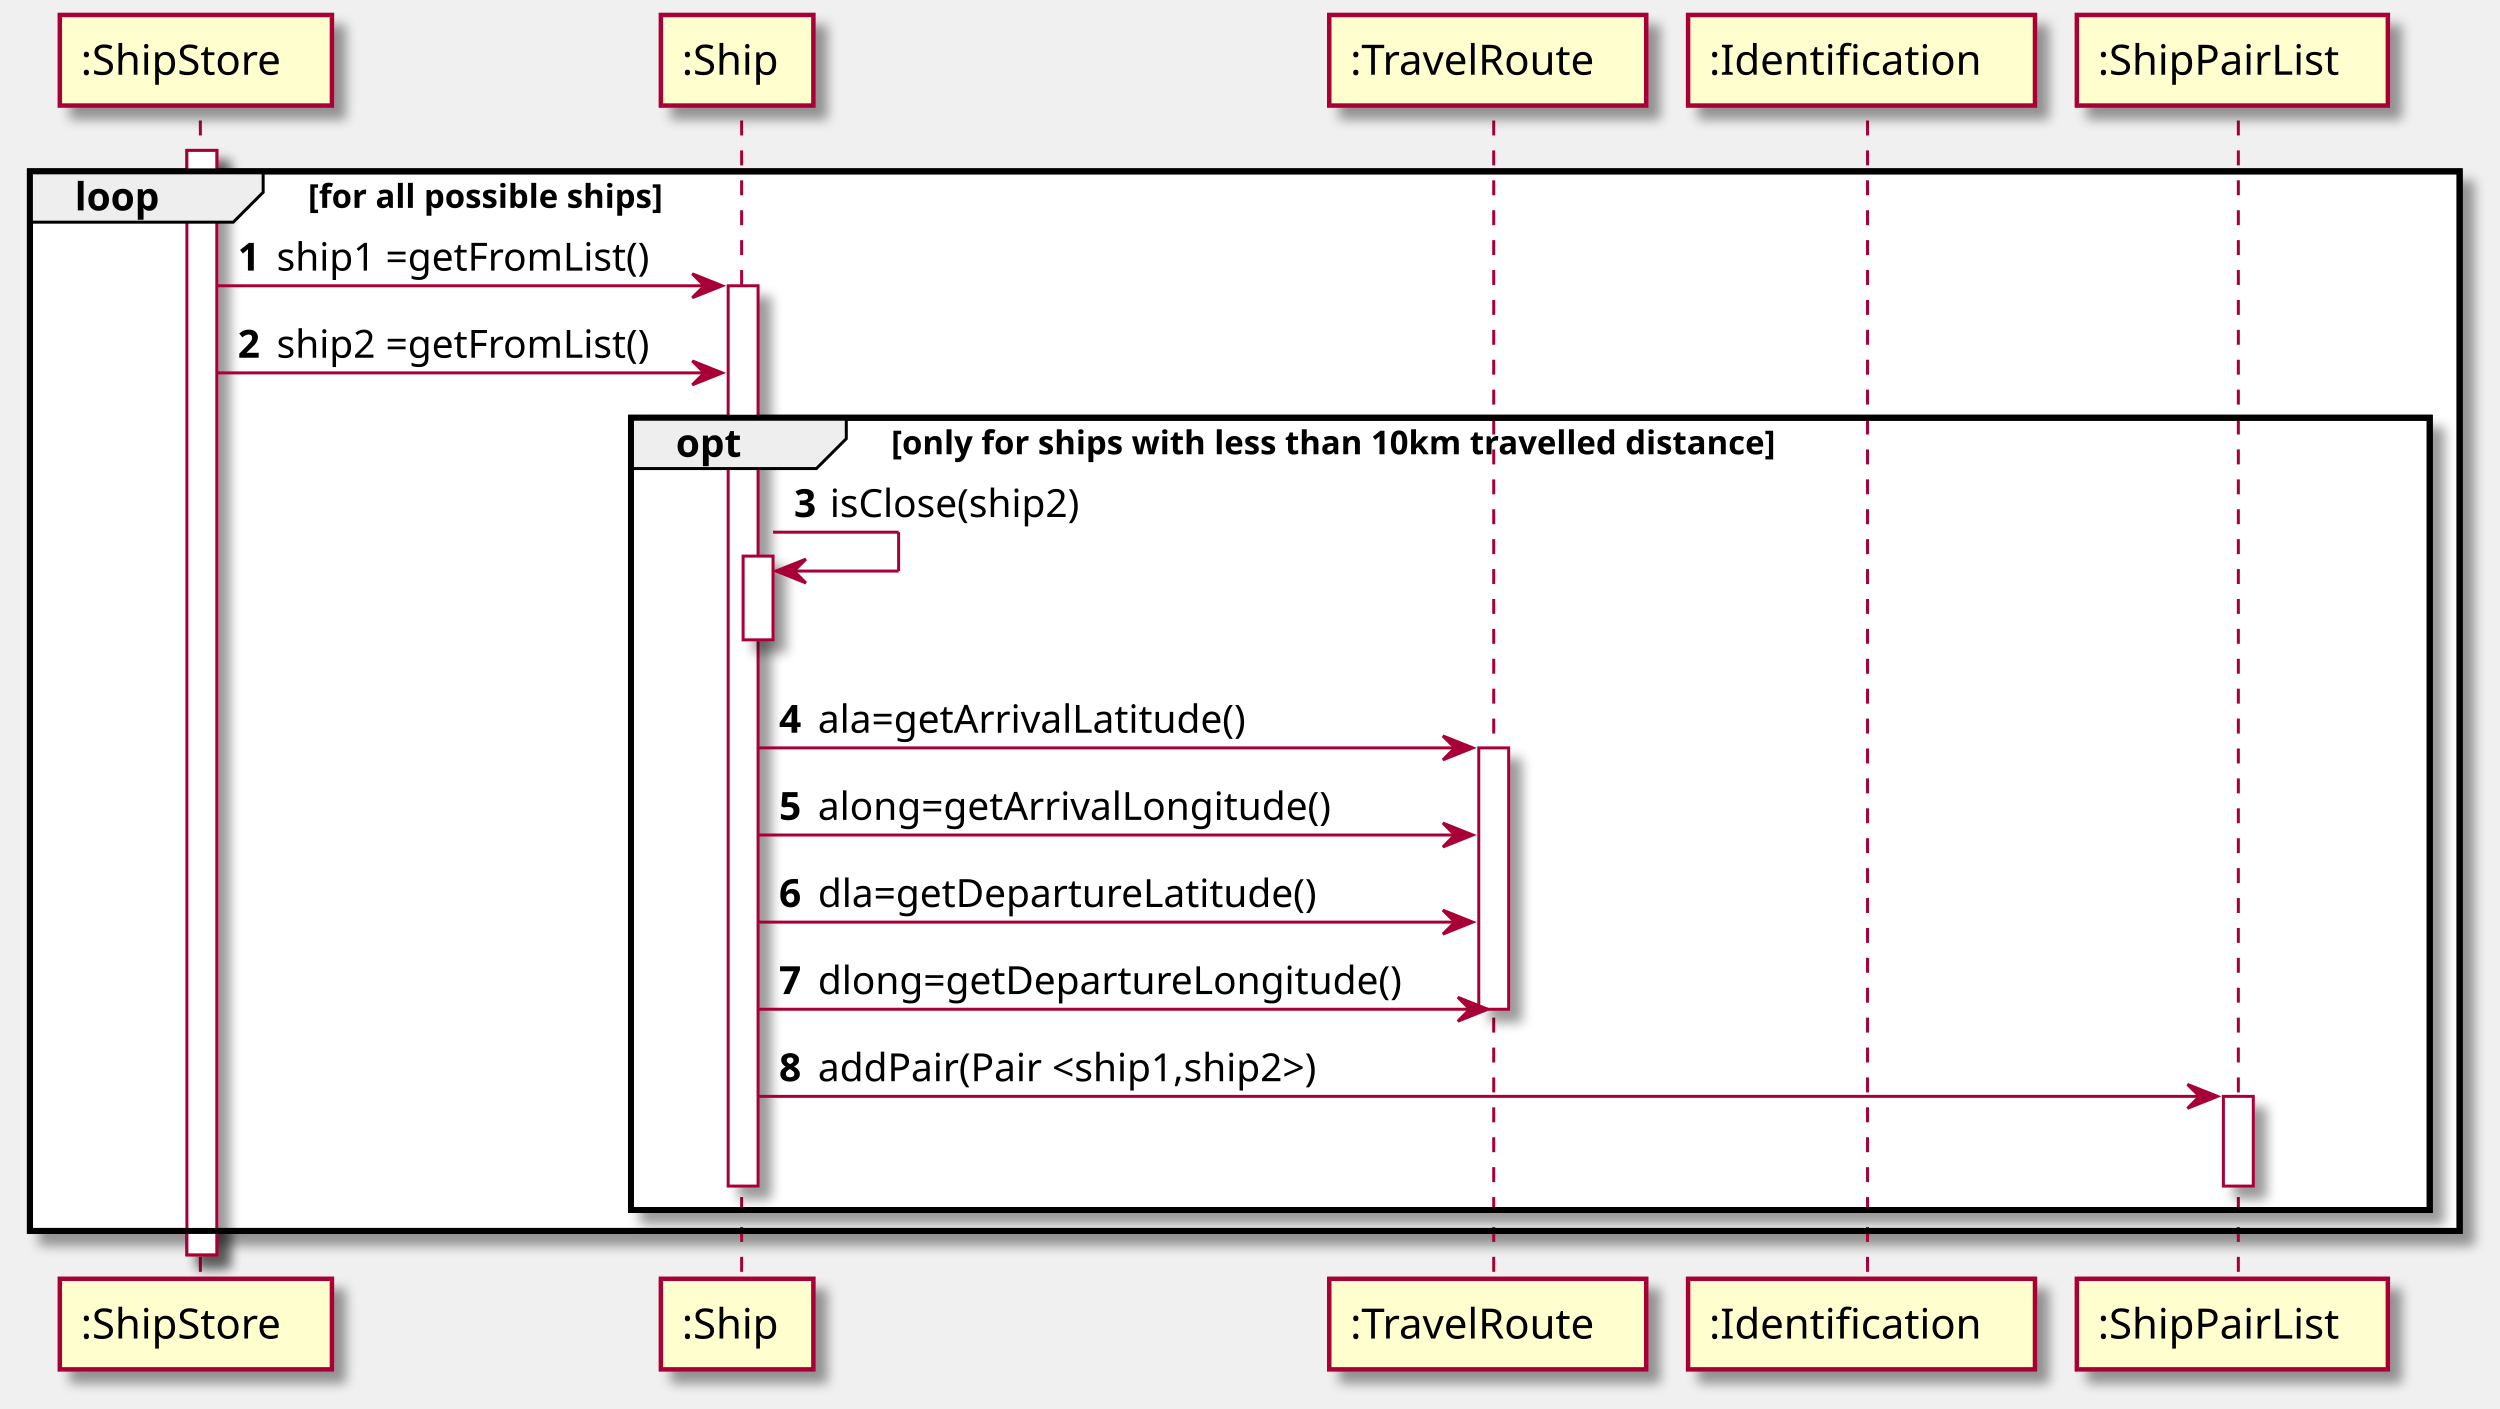
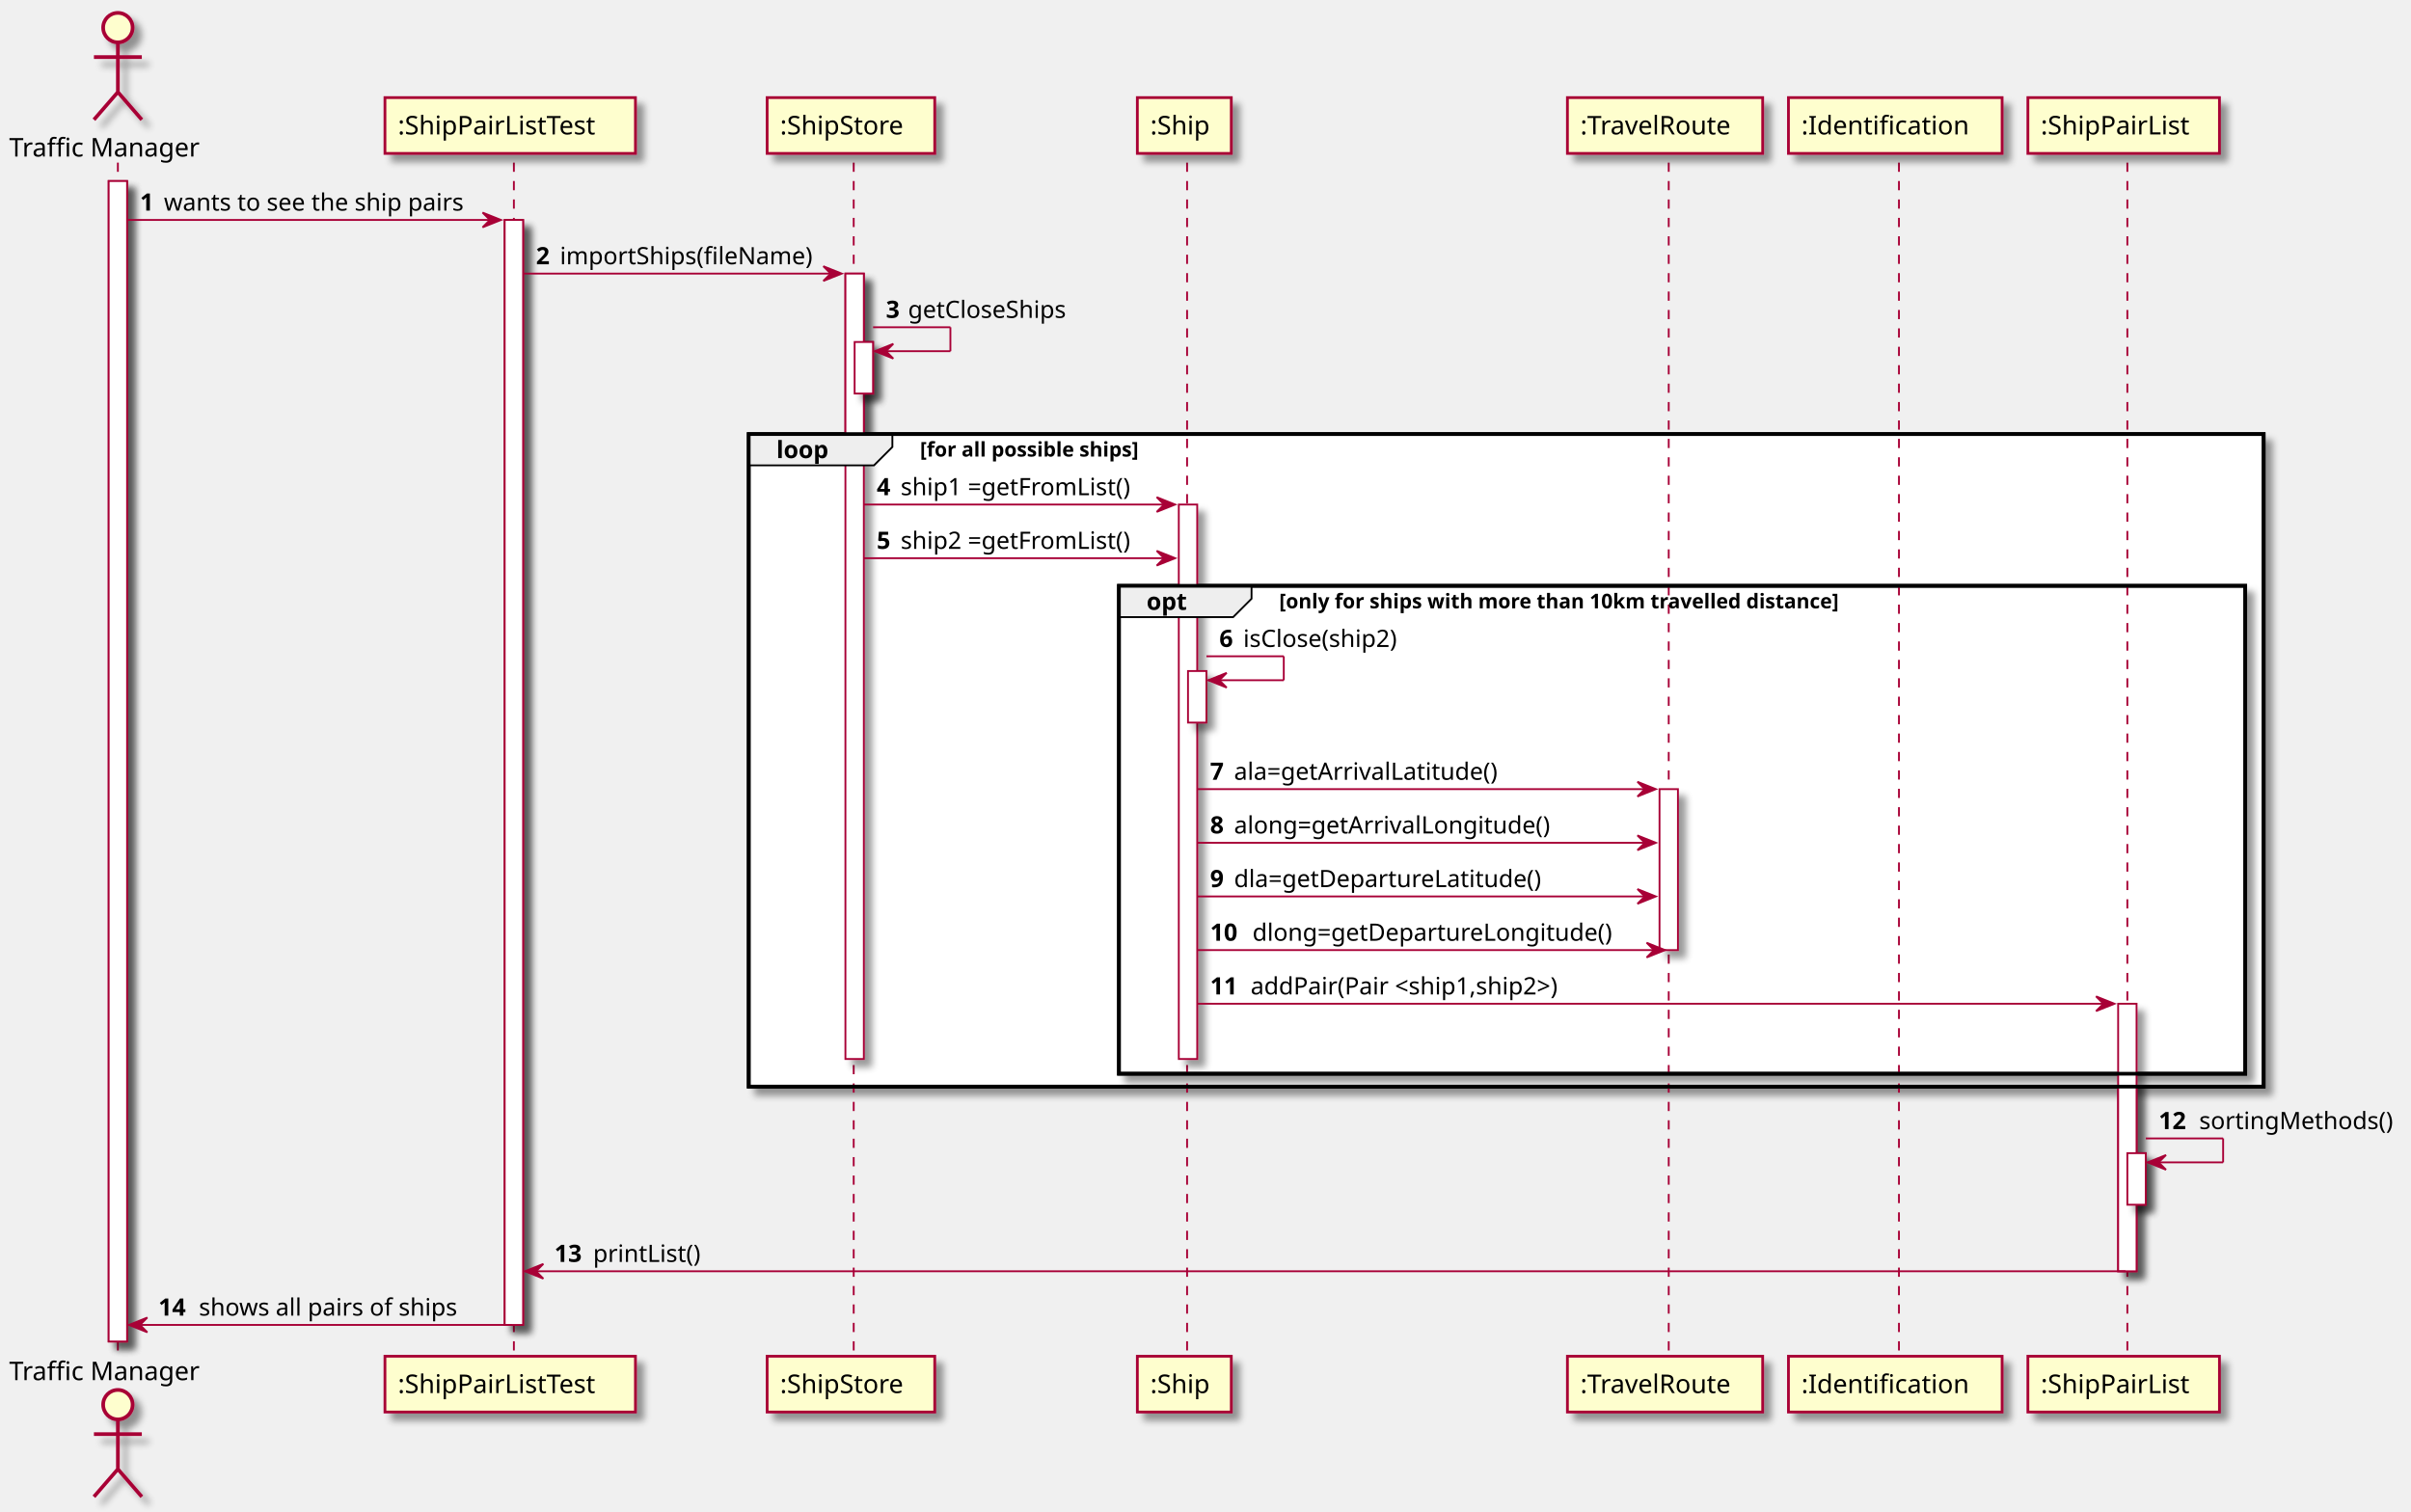
- <svg xmlns="http://www.w3.org/2000/svg" contentScriptType="application/ecmascript" contentStyleType="text/css" height="471px" preserveAspectRatio="none" style="width:836px;height:471px;background:#FFFFFF;" version="1.1" viewBox="0 0 836 471" width="836px" zoomAndPan="magnify">
+ <svg xmlns="http://www.w3.org/2000/svg" contentScriptType="application/ecmascript" contentStyleType="text/css" height="821px" preserveAspectRatio="none" style="width:1309px;height:821px;background:#FFFFFF;" version="1.1" viewBox="0 0 1309 821" width="1309px" zoomAndPan="magnify">
  <defs>
-     <filter height="300%" id="f1eqmi3h4h238c" width="300%" x="-1" y="-1">
+     <filter height="300%" id="f1oddnwvrf4pvl" width="300%" x="-1" y="-1">
      <feGaussianBlur result="blurOut" stdDeviation="2.0" />
      <feColorMatrix in="blurOut" result="blurOut2" type="matrix" values="0 0 0 0 0 0 0 0 0 0 0 0 0 0 0 0 0 0 .4 0" />
      <feOffset dx="4.0" dy="4.0" in="blurOut2" result="blurOut3" />
      <feBlend in="SourceGraphic" in2="blurOut3" mode="normal" />
    </filter>
  </defs>
  <g>
-     <rect fill="#FFFFFF" filter="url(#f1eqmi3h4h238c)" height="369.328" style="stroke:#A80036;stroke-width:1.0;" width="10" x="62.5" y="50.297" />
-     <rect fill="#FFFFFF" filter="url(#f1eqmi3h4h238c)" height="301.062" style="stroke:#A80036;stroke-width:1.0;" width="10" x="243.5" y="95.562" />
-     <rect fill="#FFFFFF" filter="url(#f1eqmi3h4h238c)" height="28" style="stroke:#A80036;stroke-width:1.0;" width="10" x="248.5" y="185.961" />
-     <rect fill="#FFFFFF" filter="url(#f1eqmi3h4h238c)" height="87.398" style="stroke:#A80036;stroke-width:1.0;" width="10" x="494.5" y="250.094" />
-     <rect fill="#FFFFFF" filter="url(#f1eqmi3h4h238c)" height="30" style="stroke:#A80036;stroke-width:1.0;" width="10" x="743.5" y="366.625" />
-     <rect fill="#FFFFFF" filter="url(#f1eqmi3h4h238c)" height="354.328" style="stroke:#000000;stroke-width:2.0;" width="812.5" x="10" y="57.297" />
-     <rect fill="#FFFFFF" filter="url(#f1eqmi3h4h238c)" height="264.93" style="stroke:#000000;stroke-width:2.0;" width="601.5" x="211" y="139.695" />
-     <line style="stroke:#A80036;stroke-width:1.0;stroke-dasharray:5.0,5.0;" x1="67" x2="67" y1="40.297" y2="428.625" />
-     <line style="stroke:#A80036;stroke-width:1.0;stroke-dasharray:5.0,5.0;" x1="248" x2="248" y1="40.297" y2="428.625" />
-     <line style="stroke:#A80036;stroke-width:1.0;stroke-dasharray:5.0,5.0;" x1="499.5" x2="499.5" y1="40.297" y2="428.625" />
-     <line style="stroke:#A80036;stroke-width:1.0;stroke-dasharray:5.0,5.0;" x1="624.5" x2="624.5" y1="40.297" y2="428.625" />
-     <line style="stroke:#A80036;stroke-width:1.0;stroke-dasharray:5.0,5.0;" x1="748.5" x2="748.5" y1="40.297" y2="428.625" />
-     <rect fill="#FEFECE" filter="url(#f1eqmi3h4h238c)" height="30.297" style="stroke:#A80036;stroke-width:1.5;" width="91" x="20" y="5" />
-     <text fill="#000000" font-family="sans-serif" font-size="14" lengthAdjust="spacing" textLength="77" x="27" y="24.995">:ShipStore</text>
-     <rect fill="#FEFECE" filter="url(#f1eqmi3h4h238c)" height="30.297" style="stroke:#A80036;stroke-width:1.5;" width="91" x="20" y="427.625" />
-     <text fill="#000000" font-family="sans-serif" font-size="14" lengthAdjust="spacing" textLength="77" x="27" y="447.62">:ShipStore</text>
-     <rect fill="#FEFECE" filter="url(#f1eqmi3h4h238c)" height="30.297" style="stroke:#A80036;stroke-width:1.5;" width="51" x="221" y="5" />
-     <text fill="#000000" font-family="sans-serif" font-size="14" lengthAdjust="spacing" textLength="37" x="228" y="24.995">:Ship</text>
-     <rect fill="#FEFECE" filter="url(#f1eqmi3h4h238c)" height="30.297" style="stroke:#A80036;stroke-width:1.5;" width="51" x="221" y="427.625" />
-     <text fill="#000000" font-family="sans-serif" font-size="14" lengthAdjust="spacing" textLength="37" x="228" y="447.62">:Ship</text>
-     <rect fill="#FEFECE" filter="url(#f1eqmi3h4h238c)" height="30.297" style="stroke:#A80036;stroke-width:1.5;" width="106" x="444.5" y="5" />
-     <text fill="#000000" font-family="sans-serif" font-size="14" lengthAdjust="spacing" textLength="92" x="451.5" y="24.995">:TravelRoute</text>
-     <rect fill="#FEFECE" filter="url(#f1eqmi3h4h238c)" height="30.297" style="stroke:#A80036;stroke-width:1.5;" width="106" x="444.5" y="427.625" />
-     <text fill="#000000" font-family="sans-serif" font-size="14" lengthAdjust="spacing" textLength="92" x="451.5" y="447.62">:TravelRoute</text>
-     <rect fill="#FEFECE" filter="url(#f1eqmi3h4h238c)" height="30.297" style="stroke:#A80036;stroke-width:1.5;" width="116" x="564.5" y="5" />
-     <text fill="#000000" font-family="sans-serif" font-size="14" lengthAdjust="spacing" textLength="102" x="571.5" y="24.995">:Identification</text>
-     <rect fill="#FEFECE" filter="url(#f1eqmi3h4h238c)" height="30.297" style="stroke:#A80036;stroke-width:1.5;" width="116" x="564.5" y="427.625" />
-     <text fill="#000000" font-family="sans-serif" font-size="14" lengthAdjust="spacing" textLength="102" x="571.5" y="447.62">:Identification</text>
-     <rect fill="#FEFECE" filter="url(#f1eqmi3h4h238c)" height="30.297" style="stroke:#A80036;stroke-width:1.5;" width="104" x="694.5" y="5" />
-     <text fill="#000000" font-family="sans-serif" font-size="14" lengthAdjust="spacing" textLength="90" x="701.5" y="24.995">:ShipPairList</text>
-     <rect fill="#FEFECE" filter="url(#f1eqmi3h4h238c)" height="30.297" style="stroke:#A80036;stroke-width:1.5;" width="104" x="694.5" y="427.625" />
-     <text fill="#000000" font-family="sans-serif" font-size="14" lengthAdjust="spacing" textLength="90" x="701.5" y="447.62">:ShipPairList</text>
-     <rect fill="#FFFFFF" filter="url(#f1eqmi3h4h238c)" height="369.328" style="stroke:#A80036;stroke-width:1.0;" width="10" x="62.5" y="50.297" />
-     <rect fill="#FFFFFF" filter="url(#f1eqmi3h4h238c)" height="301.062" style="stroke:#A80036;stroke-width:1.0;" width="10" x="243.5" y="95.562" />
-     <rect fill="#FFFFFF" filter="url(#f1eqmi3h4h238c)" height="28" style="stroke:#A80036;stroke-width:1.0;" width="10" x="248.5" y="185.961" />
-     <rect fill="#FFFFFF" filter="url(#f1eqmi3h4h238c)" height="87.398" style="stroke:#A80036;stroke-width:1.0;" width="10" x="494.5" y="250.094" />
-     <rect fill="#FFFFFF" filter="url(#f1eqmi3h4h238c)" height="30" style="stroke:#A80036;stroke-width:1.0;" width="10" x="743.5" y="366.625" />
-     <path d="M10,57.297 L88,57.297 L88,64.297 L78,74.297 L10,74.297 L10,57.297 " fill="#EEEEEE" style="stroke:#000000;stroke-width:1.0;" />
-     <rect fill="none" height="354.328" style="stroke:#000000;stroke-width:2.0;" width="812.5" x="10" y="57.297" />
-     <text fill="#000000" font-family="sans-serif" font-size="13" font-weight="bold" lengthAdjust="spacing" textLength="33" x="25" y="70.364">loop</text>
-     <text fill="#000000" font-family="sans-serif" font-size="11" font-weight="bold" lengthAdjust="spacing" textLength="149" x="103" y="69.507">[for all possible ships]</text>
-     <polygon fill="#A80036" points="231.5,91.562,241.5,95.562,231.5,99.562,235.5,95.562" style="stroke:#A80036;stroke-width:1.0;" />
-     <line style="stroke:#A80036;stroke-width:1.0;" x1="72.5" x2="237.5" y1="95.562" y2="95.562" />
-     <text fill="#000000" font-family="sans-serif" font-size="13" font-weight="bold" lengthAdjust="spacing" textLength="9" x="79.5" y="90.497">1</text>
-     <text fill="#000000" font-family="sans-serif" font-size="13" lengthAdjust="spacing" textLength="134" x="92.5" y="90.497">ship1 =getFromList()</text>
-     <polygon fill="#A80036" points="231.5,120.695,241.5,124.695,231.5,128.695,235.5,124.695" style="stroke:#A80036;stroke-width:1.0;" />
-     <line style="stroke:#A80036;stroke-width:1.0;" x1="72.5" x2="237.5" y1="124.695" y2="124.695" />
-     <text fill="#000000" font-family="sans-serif" font-size="13" font-weight="bold" lengthAdjust="spacing" textLength="9" x="79.5" y="119.629">2</text>
-     <text fill="#000000" font-family="sans-serif" font-size="13" lengthAdjust="spacing" textLength="134" x="92.5" y="119.629">ship2 =getFromList()</text>
-     <path d="M211,139.695 L283,139.695 L283,146.695 L273,156.695 L211,156.695 L211,139.695 " fill="#EEEEEE" style="stroke:#000000;stroke-width:1.0;" />
-     <rect fill="none" height="264.93" style="stroke:#000000;stroke-width:2.0;" width="601.5" x="211" y="139.695" />
-     <text fill="#000000" font-family="sans-serif" font-size="13" font-weight="bold" lengthAdjust="spacing" textLength="27" x="226" y="152.762">opt</text>
-     <text fill="#000000" font-family="sans-serif" font-size="11" font-weight="bold" lengthAdjust="spacing" textLength="365" x="298" y="151.906">[only for ships with less than 10km travelled distance]</text>
-     <line style="stroke:#A80036;stroke-width:1.0;" x1="258.5" x2="300.5" y1="177.961" y2="177.961" />
-     <line style="stroke:#A80036;stroke-width:1.0;" x1="300.5" x2="300.5" y1="177.961" y2="190.961" />
-     <line style="stroke:#A80036;stroke-width:1.0;" x1="259.5" x2="300.5" y1="190.961" y2="190.961" />
-     <polygon fill="#A80036" points="269.5,186.961,259.5,190.961,269.5,194.961,265.5,190.961" style="stroke:#A80036;stroke-width:1.0;" />
-     <text fill="#000000" font-family="sans-serif" font-size="13" font-weight="bold" lengthAdjust="spacing" textLength="8" x="265.5" y="172.895">3</text>
-     <text fill="#000000" font-family="sans-serif" font-size="13" lengthAdjust="spacing" textLength="89" x="277.5" y="172.895">isClose(ship2)</text>
-     <polygon fill="#A80036" points="482.5,246.094,492.5,250.094,482.5,254.094,486.5,250.094" style="stroke:#A80036;stroke-width:1.0;" />
-     <line style="stroke:#A80036;stroke-width:1.0;" x1="253.5" x2="488.5" y1="250.094" y2="250.094" />
-     <text fill="#000000" font-family="sans-serif" font-size="13" font-weight="bold" lengthAdjust="spacing" textLength="9" x="260.5" y="245.028">4</text>
-     <text fill="#000000" font-family="sans-serif" font-size="13" lengthAdjust="spacing" textLength="153" x="273.5" y="245.028">ala=getArrivalLatitude()</text>
-     <polygon fill="#A80036" points="482.5,275.227,492.5,279.227,482.5,283.227,486.5,279.227" style="stroke:#A80036;stroke-width:1.0;" />
-     <line style="stroke:#A80036;stroke-width:1.0;" x1="253.5" x2="488.5" y1="279.227" y2="279.227" />
-     <text fill="#000000" font-family="sans-serif" font-size="13" font-weight="bold" lengthAdjust="spacing" textLength="9" x="260.5" y="274.161">5</text>
-     <text fill="#000000" font-family="sans-serif" font-size="13" lengthAdjust="spacing" textLength="180" x="273.5" y="274.161">along=getArrivalLongitude()</text>
-     <polygon fill="#A80036" points="482.5,304.359,492.5,308.359,482.5,312.359,486.5,308.359" style="stroke:#A80036;stroke-width:1.0;" />
-     <line style="stroke:#A80036;stroke-width:1.0;" x1="253.5" x2="488.5" y1="308.359" y2="308.359" />
-     <text fill="#000000" font-family="sans-serif" font-size="13" font-weight="bold" lengthAdjust="spacing" textLength="9" x="260.5" y="303.293">6</text>
-     <text fill="#000000" font-family="sans-serif" font-size="13" lengthAdjust="spacing" textLength="177" x="273.5" y="303.293">dla=getDepartureLatitude()</text>
-     <polygon fill="#A80036" points="487.5,333.492,497.5,337.492,487.5,341.492,491.5,337.492" style="stroke:#A80036;stroke-width:1.0;" />
-     <line style="stroke:#A80036;stroke-width:1.0;" x1="253.5" x2="493.5" y1="337.492" y2="337.492" />
-     <text fill="#000000" font-family="sans-serif" font-size="13" font-weight="bold" lengthAdjust="spacing" textLength="9" x="260.5" y="332.426">7</text>
-     <text fill="#000000" font-family="sans-serif" font-size="13" lengthAdjust="spacing" textLength="204" x="273.5" y="332.426">dlong=getDepartureLongitude()</text>
-     <polygon fill="#A80036" points="731.5,362.625,741.5,366.625,731.5,370.625,735.5,366.625" style="stroke:#A80036;stroke-width:1.0;" />
-     <line style="stroke:#A80036;stroke-width:1.0;" x1="253.5" x2="737.5" y1="366.625" y2="366.625" />
-     <text fill="#000000" font-family="sans-serif" font-size="13" font-weight="bold" lengthAdjust="spacing" textLength="9" x="260.5" y="361.559">8</text>
-     <text fill="#000000" font-family="sans-serif" font-size="13" lengthAdjust="spacing" textLength="178" x="273.5" y="361.559">addPair(Pair &lt;ship1,ship2&gt;)</text>
+     <rect fill="#FFFFFF" filter="url(#f1oddnwvrf4pvl)" height="630.125" style="stroke:#A80036;stroke-width:1.0;" width="10" x="59" y="98.297" />
+     <rect fill="#FFFFFF" filter="url(#f1oddnwvrf4pvl)" height="599.992" style="stroke:#A80036;stroke-width:1.0;" width="10" x="274" y="119.43" />
+     <rect fill="#FFFFFF" filter="url(#f1oddnwvrf4pvl)" height="426.461" style="stroke:#A80036;stroke-width:1.0;" width="10" x="459" y="148.562" />
+     <rect fill="#FFFFFF" filter="url(#f1oddnwvrf4pvl)" height="28" style="stroke:#A80036;stroke-width:1.0;" width="10" x="464" y="185.695" />
+     <rect fill="#FFFFFF" filter="url(#f1oddnwvrf4pvl)" height="301.062" style="stroke:#A80036;stroke-width:1.0;" width="10" x="640" y="273.961" />
+     <rect fill="#FFFFFF" filter="url(#f1oddnwvrf4pvl)" height="28" style="stroke:#A80036;stroke-width:1.0;" width="10" x="645" y="364.359" />
+     <rect fill="#FFFFFF" filter="url(#f1oddnwvrf4pvl)" height="87.398" style="stroke:#A80036;stroke-width:1.0;" width="10" x="901" y="428.492" />
+     <rect fill="#FFFFFF" filter="url(#f1oddnwvrf4pvl)" height="145.266" style="stroke:#A80036;stroke-width:1.0;" width="10" x="1150" y="545.023" />
+     <rect fill="#FFFFFF" filter="url(#f1oddnwvrf4pvl)" height="28" style="stroke:#A80036;stroke-width:1.0;" width="10" x="1155" y="626.156" />
+     <rect fill="#FFFFFF" filter="url(#f1oddnwvrf4pvl)" height="354.328" style="stroke:#000000;stroke-width:2.0;" width="822.5" x="406.5" y="235.695" />
+     <rect fill="#FFFFFF" filter="url(#f1oddnwvrf4pvl)" height="264.93" style="stroke:#000000;stroke-width:2.0;" width="611.5" x="607.5" y="318.094" />
+     <line style="stroke:#A80036;stroke-width:1.0;stroke-dasharray:5.0,5.0;" x1="64" x2="64" y1="88.297" y2="737.422" />
+     <line style="stroke:#A80036;stroke-width:1.0;stroke-dasharray:5.0,5.0;" x1="279" x2="279" y1="88.297" y2="737.422" />
+     <line style="stroke:#A80036;stroke-width:1.0;stroke-dasharray:5.0,5.0;" x1="463.5" x2="463.5" y1="88.297" y2="737.422" />
+     <line style="stroke:#A80036;stroke-width:1.0;stroke-dasharray:5.0,5.0;" x1="644.5" x2="644.5" y1="88.297" y2="737.422" />
+     <line style="stroke:#A80036;stroke-width:1.0;stroke-dasharray:5.0,5.0;" x1="906" x2="906" y1="88.297" y2="737.422" />
+     <line style="stroke:#A80036;stroke-width:1.0;stroke-dasharray:5.0,5.0;" x1="1031" x2="1031" y1="88.297" y2="737.422" />
+     <line style="stroke:#A80036;stroke-width:1.0;stroke-dasharray:5.0,5.0;" x1="1155" x2="1155" y1="88.297" y2="737.422" />
+     <text fill="#000000" font-family="sans-serif" font-size="14" lengthAdjust="spacing" textLength="112" x="5" y="84.995">Traffic Manager</text>
+     <ellipse cx="64" cy="15" fill="#FEFECE" filter="url(#f1oddnwvrf4pvl)" rx="8" ry="8" style="stroke:#A80036;stroke-width:2.0;" />
+     <path d="M64,23 L64,50 M51,31 L77,31 M64,50 L51,65 M64,50 L77,65 " fill="none" filter="url(#f1oddnwvrf4pvl)" style="stroke:#A80036;stroke-width:2.0;" />
+     <text fill="#000000" font-family="sans-serif" font-size="14" lengthAdjust="spacing" textLength="112" x="5" y="749.417">Traffic Manager</text>
+     <ellipse cx="64" cy="762.719" fill="#FEFECE" filter="url(#f1oddnwvrf4pvl)" rx="8" ry="8" style="stroke:#A80036;stroke-width:2.0;" />
+     <path d="M64,770.719 L64,797.719 M51,778.719 L77,778.719 M64,797.719 L51,812.719 M64,797.719 L77,812.719 " fill="none" filter="url(#f1oddnwvrf4pvl)" style="stroke:#A80036;stroke-width:2.0;" />
+     <rect fill="#FEFECE" filter="url(#f1oddnwvrf4pvl)" height="30.297" style="stroke:#A80036;stroke-width:1.5;" width="136" x="209" y="53" />
+     <text fill="#000000" font-family="sans-serif" font-size="14" lengthAdjust="spacing" textLength="122" x="216" y="72.995">:ShipPairListTest</text>
+     <rect fill="#FEFECE" filter="url(#f1oddnwvrf4pvl)" height="30.297" style="stroke:#A80036;stroke-width:1.5;" width="136" x="209" y="736.422" />
+     <text fill="#000000" font-family="sans-serif" font-size="14" lengthAdjust="spacing" textLength="122" x="216" y="756.417">:ShipPairListTest</text>
+     <rect fill="#FEFECE" filter="url(#f1oddnwvrf4pvl)" height="30.297" style="stroke:#A80036;stroke-width:1.5;" width="91" x="416.5" y="53" />
+     <text fill="#000000" font-family="sans-serif" font-size="14" lengthAdjust="spacing" textLength="77" x="423.5" y="72.995">:ShipStore</text>
+     <rect fill="#FEFECE" filter="url(#f1oddnwvrf4pvl)" height="30.297" style="stroke:#A80036;stroke-width:1.5;" width="91" x="416.5" y="736.422" />
+     <text fill="#000000" font-family="sans-serif" font-size="14" lengthAdjust="spacing" textLength="77" x="423.5" y="756.417">:ShipStore</text>
+     <rect fill="#FEFECE" filter="url(#f1oddnwvrf4pvl)" height="30.297" style="stroke:#A80036;stroke-width:1.5;" width="51" x="617.5" y="53" />
+     <text fill="#000000" font-family="sans-serif" font-size="14" lengthAdjust="spacing" textLength="37" x="624.5" y="72.995">:Ship</text>
+     <rect fill="#FEFECE" filter="url(#f1oddnwvrf4pvl)" height="30.297" style="stroke:#A80036;stroke-width:1.5;" width="51" x="617.5" y="736.422" />
+     <text fill="#000000" font-family="sans-serif" font-size="14" lengthAdjust="spacing" textLength="37" x="624.5" y="756.417">:Ship</text>
+     <rect fill="#FEFECE" filter="url(#f1oddnwvrf4pvl)" height="30.297" style="stroke:#A80036;stroke-width:1.5;" width="106" x="851" y="53" />
+     <text fill="#000000" font-family="sans-serif" font-size="14" lengthAdjust="spacing" textLength="92" x="858" y="72.995">:TravelRoute</text>
+     <rect fill="#FEFECE" filter="url(#f1oddnwvrf4pvl)" height="30.297" style="stroke:#A80036;stroke-width:1.5;" width="106" x="851" y="736.422" />
+     <text fill="#000000" font-family="sans-serif" font-size="14" lengthAdjust="spacing" textLength="92" x="858" y="756.417">:TravelRoute</text>
+     <rect fill="#FEFECE" filter="url(#f1oddnwvrf4pvl)" height="30.297" style="stroke:#A80036;stroke-width:1.5;" width="116" x="971" y="53" />
+     <text fill="#000000" font-family="sans-serif" font-size="14" lengthAdjust="spacing" textLength="102" x="978" y="72.995">:Identification</text>
+     <rect fill="#FEFECE" filter="url(#f1oddnwvrf4pvl)" height="30.297" style="stroke:#A80036;stroke-width:1.5;" width="116" x="971" y="736.422" />
+     <text fill="#000000" font-family="sans-serif" font-size="14" lengthAdjust="spacing" textLength="102" x="978" y="756.417">:Identification</text>
+     <rect fill="#FEFECE" filter="url(#f1oddnwvrf4pvl)" height="30.297" style="stroke:#A80036;stroke-width:1.5;" width="104" x="1101" y="53" />
+     <text fill="#000000" font-family="sans-serif" font-size="14" lengthAdjust="spacing" textLength="90" x="1108" y="72.995">:ShipPairList</text>
+     <rect fill="#FEFECE" filter="url(#f1oddnwvrf4pvl)" height="30.297" style="stroke:#A80036;stroke-width:1.5;" width="104" x="1101" y="736.422" />
+     <text fill="#000000" font-family="sans-serif" font-size="14" lengthAdjust="spacing" textLength="90" x="1108" y="756.417">:ShipPairList</text>
+     <rect fill="#FFFFFF" filter="url(#f1oddnwvrf4pvl)" height="630.125" style="stroke:#A80036;stroke-width:1.0;" width="10" x="59" y="98.297" />
+     <rect fill="#FFFFFF" filter="url(#f1oddnwvrf4pvl)" height="599.992" style="stroke:#A80036;stroke-width:1.0;" width="10" x="274" y="119.43" />
+     <rect fill="#FFFFFF" filter="url(#f1oddnwvrf4pvl)" height="426.461" style="stroke:#A80036;stroke-width:1.0;" width="10" x="459" y="148.562" />
+     <rect fill="#FFFFFF" filter="url(#f1oddnwvrf4pvl)" height="28" style="stroke:#A80036;stroke-width:1.0;" width="10" x="464" y="185.695" />
+     <rect fill="#FFFFFF" filter="url(#f1oddnwvrf4pvl)" height="301.062" style="stroke:#A80036;stroke-width:1.0;" width="10" x="640" y="273.961" />
+     <rect fill="#FFFFFF" filter="url(#f1oddnwvrf4pvl)" height="28" style="stroke:#A80036;stroke-width:1.0;" width="10" x="645" y="364.359" />
+     <rect fill="#FFFFFF" filter="url(#f1oddnwvrf4pvl)" height="87.398" style="stroke:#A80036;stroke-width:1.0;" width="10" x="901" y="428.492" />
+     <rect fill="#FFFFFF" filter="url(#f1oddnwvrf4pvl)" height="145.266" style="stroke:#A80036;stroke-width:1.0;" width="10" x="1150" y="545.023" />
+     <rect fill="#FFFFFF" filter="url(#f1oddnwvrf4pvl)" height="28" style="stroke:#A80036;stroke-width:1.0;" width="10" x="1155" y="626.156" />
+     <polygon fill="#A80036" points="262,115.43,272,119.43,262,123.43,266,119.43" style="stroke:#A80036;stroke-width:1.0;" />
+     <line style="stroke:#A80036;stroke-width:1.0;" x1="69" x2="268" y1="119.43" y2="119.43" />
+     <text fill="#000000" font-family="sans-serif" font-size="13" font-weight="bold" lengthAdjust="spacing" textLength="9" x="76" y="114.364">1</text>
+     <text fill="#000000" font-family="sans-serif" font-size="13" lengthAdjust="spacing" textLength="173" x="89" y="114.364">wants to see the ship pairs</text>
+     <polygon fill="#A80036" points="447,144.562,457,148.562,447,152.562,451,148.562" style="stroke:#A80036;stroke-width:1.0;" />
+     <line style="stroke:#A80036;stroke-width:1.0;" x1="284" x2="453" y1="148.562" y2="148.562" />
+     <text fill="#000000" font-family="sans-serif" font-size="13" font-weight="bold" lengthAdjust="spacing" textLength="9" x="291" y="143.497">2</text>
+     <text fill="#000000" font-family="sans-serif" font-size="13" lengthAdjust="spacing" textLength="143" x="304" y="143.497">importShips(fileName)</text>
+     <line style="stroke:#A80036;stroke-width:1.0;" x1="474" x2="516" y1="177.695" y2="177.695" />
+     <line style="stroke:#A80036;stroke-width:1.0;" x1="516" x2="516" y1="177.695" y2="190.695" />
+     <line style="stroke:#A80036;stroke-width:1.0;" x1="475" x2="516" y1="190.695" y2="190.695" />
+     <polygon fill="#A80036" points="485,186.695,475,190.695,485,194.695,481,190.695" style="stroke:#A80036;stroke-width:1.0;" />
+     <text fill="#000000" font-family="sans-serif" font-size="13" font-weight="bold" lengthAdjust="spacing" textLength="8" x="481" y="172.629">3</text>
+     <text fill="#000000" font-family="sans-serif" font-size="13" lengthAdjust="spacing" textLength="90" x="493" y="172.629">getCloseShips</text>
+     <path d="M406.5,235.695 L484.5,235.695 L484.5,242.695 L474.5,252.695 L406.5,252.695 L406.5,235.695 " fill="#EEEEEE" style="stroke:#000000;stroke-width:1.0;" />
+     <rect fill="none" height="354.328" style="stroke:#000000;stroke-width:2.0;" width="822.5" x="406.5" y="235.695" />
+     <text fill="#000000" font-family="sans-serif" font-size="13" font-weight="bold" lengthAdjust="spacing" textLength="33" x="421.5" y="248.762">loop</text>
+     <text fill="#000000" font-family="sans-serif" font-size="11" font-weight="bold" lengthAdjust="spacing" textLength="149" x="499.5" y="247.906">[for all possible ships]</text>
+     <polygon fill="#A80036" points="628,269.961,638,273.961,628,277.961,632,273.961" style="stroke:#A80036;stroke-width:1.0;" />
+     <line style="stroke:#A80036;stroke-width:1.0;" x1="469" x2="634" y1="273.961" y2="273.961" />
+     <text fill="#000000" font-family="sans-serif" font-size="13" font-weight="bold" lengthAdjust="spacing" textLength="9" x="476" y="268.895">4</text>
+     <text fill="#000000" font-family="sans-serif" font-size="13" lengthAdjust="spacing" textLength="134" x="489" y="268.895">ship1 =getFromList()</text>
+     <polygon fill="#A80036" points="628,299.094,638,303.094,628,307.094,632,303.094" style="stroke:#A80036;stroke-width:1.0;" />
+     <line style="stroke:#A80036;stroke-width:1.0;" x1="469" x2="634" y1="303.094" y2="303.094" />
+     <text fill="#000000" font-family="sans-serif" font-size="13" font-weight="bold" lengthAdjust="spacing" textLength="9" x="476" y="298.028">5</text>
+     <text fill="#000000" font-family="sans-serif" font-size="13" lengthAdjust="spacing" textLength="134" x="489" y="298.028">ship2 =getFromList()</text>
+     <path d="M607.5,318.094 L679.5,318.094 L679.5,325.094 L669.5,335.094 L607.5,335.094 L607.5,318.094 " fill="#EEEEEE" style="stroke:#000000;stroke-width:1.0;" />
+     <rect fill="none" height="264.93" style="stroke:#000000;stroke-width:2.0;" width="611.5" x="607.5" y="318.094" />
+     <text fill="#000000" font-family="sans-serif" font-size="13" font-weight="bold" lengthAdjust="spacing" textLength="27" x="622.5" y="331.161">opt</text>
+     <text fill="#000000" font-family="sans-serif" font-size="11" font-weight="bold" lengthAdjust="spacing" textLength="374" x="694.5" y="330.304">[only for ships with more than 10km travelled distance]</text>
+     <line style="stroke:#A80036;stroke-width:1.0;" x1="655" x2="697" y1="356.359" y2="356.359" />
+     <line style="stroke:#A80036;stroke-width:1.0;" x1="697" x2="697" y1="356.359" y2="369.359" />
+     <line style="stroke:#A80036;stroke-width:1.0;" x1="656" x2="697" y1="369.359" y2="369.359" />
+     <polygon fill="#A80036" points="666,365.359,656,369.359,666,373.359,662,369.359" style="stroke:#A80036;stroke-width:1.0;" />
+     <text fill="#000000" font-family="sans-serif" font-size="13" font-weight="bold" lengthAdjust="spacing" textLength="9" x="662" y="351.293">6</text>
+     <text fill="#000000" font-family="sans-serif" font-size="13" lengthAdjust="spacing" textLength="89" x="675" y="351.293">isClose(ship2)</text>
+     <polygon fill="#A80036" points="889,424.492,899,428.492,889,432.492,893,428.492" style="stroke:#A80036;stroke-width:1.0;" />
+     <line style="stroke:#A80036;stroke-width:1.0;" x1="650" x2="895" y1="428.492" y2="428.492" />
+     <text fill="#000000" font-family="sans-serif" font-size="13" font-weight="bold" lengthAdjust="spacing" textLength="9" x="657" y="423.426">7</text>
+     <text fill="#000000" font-family="sans-serif" font-size="13" lengthAdjust="spacing" textLength="153" x="670" y="423.426">ala=getArrivalLatitude()</text>
+     <polygon fill="#A80036" points="889,453.625,899,457.625,889,461.625,893,457.625" style="stroke:#A80036;stroke-width:1.0;" />
+     <line style="stroke:#A80036;stroke-width:1.0;" x1="650" x2="895" y1="457.625" y2="457.625" />
+     <text fill="#000000" font-family="sans-serif" font-size="13" font-weight="bold" lengthAdjust="spacing" textLength="9" x="657" y="452.559">8</text>
+     <text fill="#000000" font-family="sans-serif" font-size="13" lengthAdjust="spacing" textLength="180" x="670" y="452.559">along=getArrivalLongitude()</text>
+     <polygon fill="#A80036" points="889,482.758,899,486.758,889,490.758,893,486.758" style="stroke:#A80036;stroke-width:1.0;" />
+     <line style="stroke:#A80036;stroke-width:1.0;" x1="650" x2="895" y1="486.758" y2="486.758" />
+     <text fill="#000000" font-family="sans-serif" font-size="13" font-weight="bold" lengthAdjust="spacing" textLength="9" x="657" y="481.692">9</text>
+     <text fill="#000000" font-family="sans-serif" font-size="13" lengthAdjust="spacing" textLength="177" x="670" y="481.692">dla=getDepartureLatitude()</text>
+     <polygon fill="#A80036" points="894,511.891,904,515.891,894,519.891,898,515.891" style="stroke:#A80036;stroke-width:1.0;" />
+     <line style="stroke:#A80036;stroke-width:1.0;" x1="650" x2="900" y1="515.891" y2="515.891" />
+     <text fill="#000000" font-family="sans-serif" font-size="13" font-weight="bold" lengthAdjust="spacing" textLength="19" x="657" y="510.825">10</text>
+     <text fill="#000000" font-family="sans-serif" font-size="13" lengthAdjust="spacing" textLength="204" x="680" y="510.825">dlong=getDepartureLongitude()</text>
+     <polygon fill="#A80036" points="1138,541.023,1148,545.023,1138,549.023,1142,545.023" style="stroke:#A80036;stroke-width:1.0;" />
+     <line style="stroke:#A80036;stroke-width:1.0;" x1="650" x2="1144" y1="545.023" y2="545.023" />
+     <text fill="#000000" font-family="sans-serif" font-size="13" font-weight="bold" lengthAdjust="spacing" textLength="18" x="657" y="539.957">11</text>
+     <text fill="#000000" font-family="sans-serif" font-size="13" lengthAdjust="spacing" textLength="178" x="679" y="539.957">addPair(Pair &lt;ship1,ship2&gt;)</text>
+     <line style="stroke:#A80036;stroke-width:1.0;" x1="1165" x2="1207" y1="618.156" y2="618.156" />
+     <line style="stroke:#A80036;stroke-width:1.0;" x1="1207" x2="1207" y1="618.156" y2="631.156" />
+     <line style="stroke:#A80036;stroke-width:1.0;" x1="1166" x2="1207" y1="631.156" y2="631.156" />
+     <polygon fill="#A80036" points="1176,627.156,1166,631.156,1176,635.156,1172,631.156" style="stroke:#A80036;stroke-width:1.0;" />
+     <text fill="#000000" font-family="sans-serif" font-size="13" font-weight="bold" lengthAdjust="spacing" textLength="18" x="1172" y="613.09">12</text>
+     <text fill="#000000" font-family="sans-serif" font-size="13" lengthAdjust="spacing" textLength="108" x="1194" y="613.09">sortingMethods()</text>
+     <polygon fill="#A80036" points="295,686.289,285,690.289,295,694.289,291,690.289" style="stroke:#A80036;stroke-width:1.0;" />
+     <line style="stroke:#A80036;stroke-width:1.0;" x1="289" x2="1154" y1="690.289" y2="690.289" />
+     <text fill="#000000" font-family="sans-serif" font-size="13" font-weight="bold" lengthAdjust="spacing" textLength="17" x="301" y="685.223">13</text>
+     <text fill="#000000" font-family="sans-serif" font-size="13" lengthAdjust="spacing" textLength="61" x="322" y="685.223">printList()</text>
+     <polygon fill="#A80036" points="80,715.422,70,719.422,80,723.422,76,719.422" style="stroke:#A80036;stroke-width:1.0;" />
+     <line style="stroke:#A80036;stroke-width:1.0;" x1="74" x2="278" y1="719.422" y2="719.422" />
+     <text fill="#000000" font-family="sans-serif" font-size="13" font-weight="bold" lengthAdjust="spacing" textLength="18" x="86" y="714.356">14</text>
+     <text fill="#000000" font-family="sans-serif" font-size="13" lengthAdjust="spacing" textLength="148" x="108" y="714.356">shows all pairs of ships</text>
  </g>
</svg>
